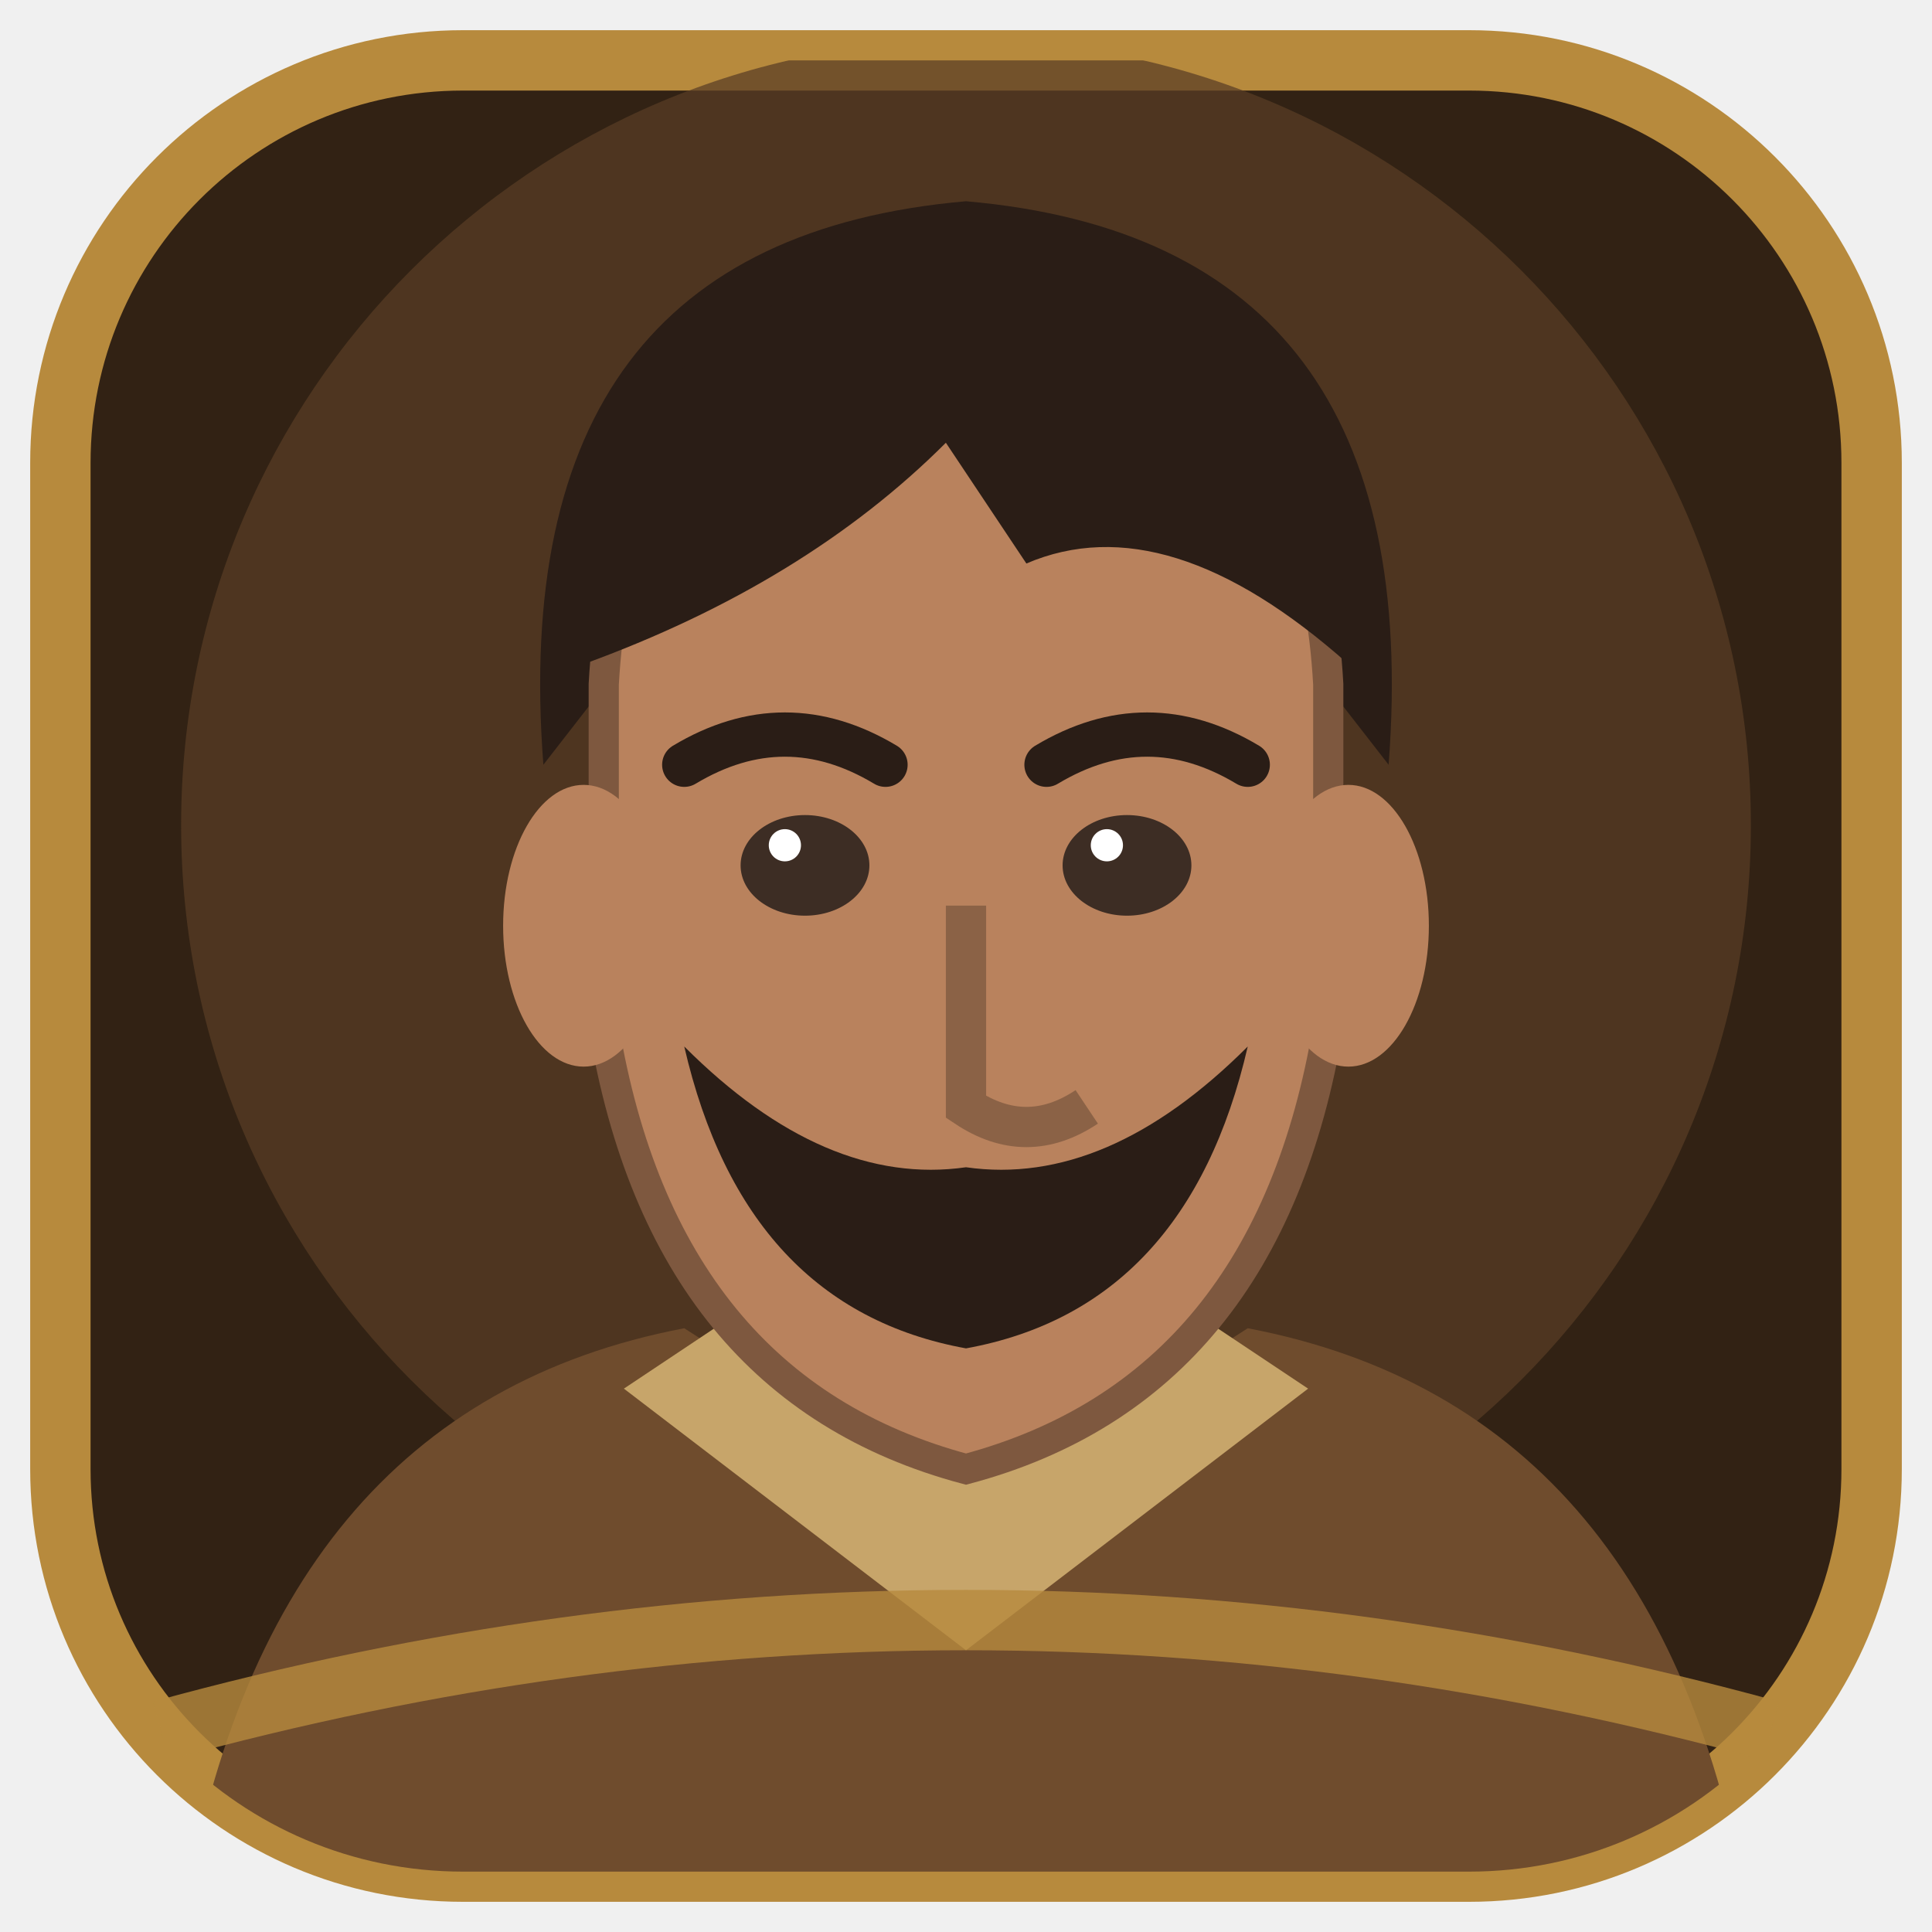
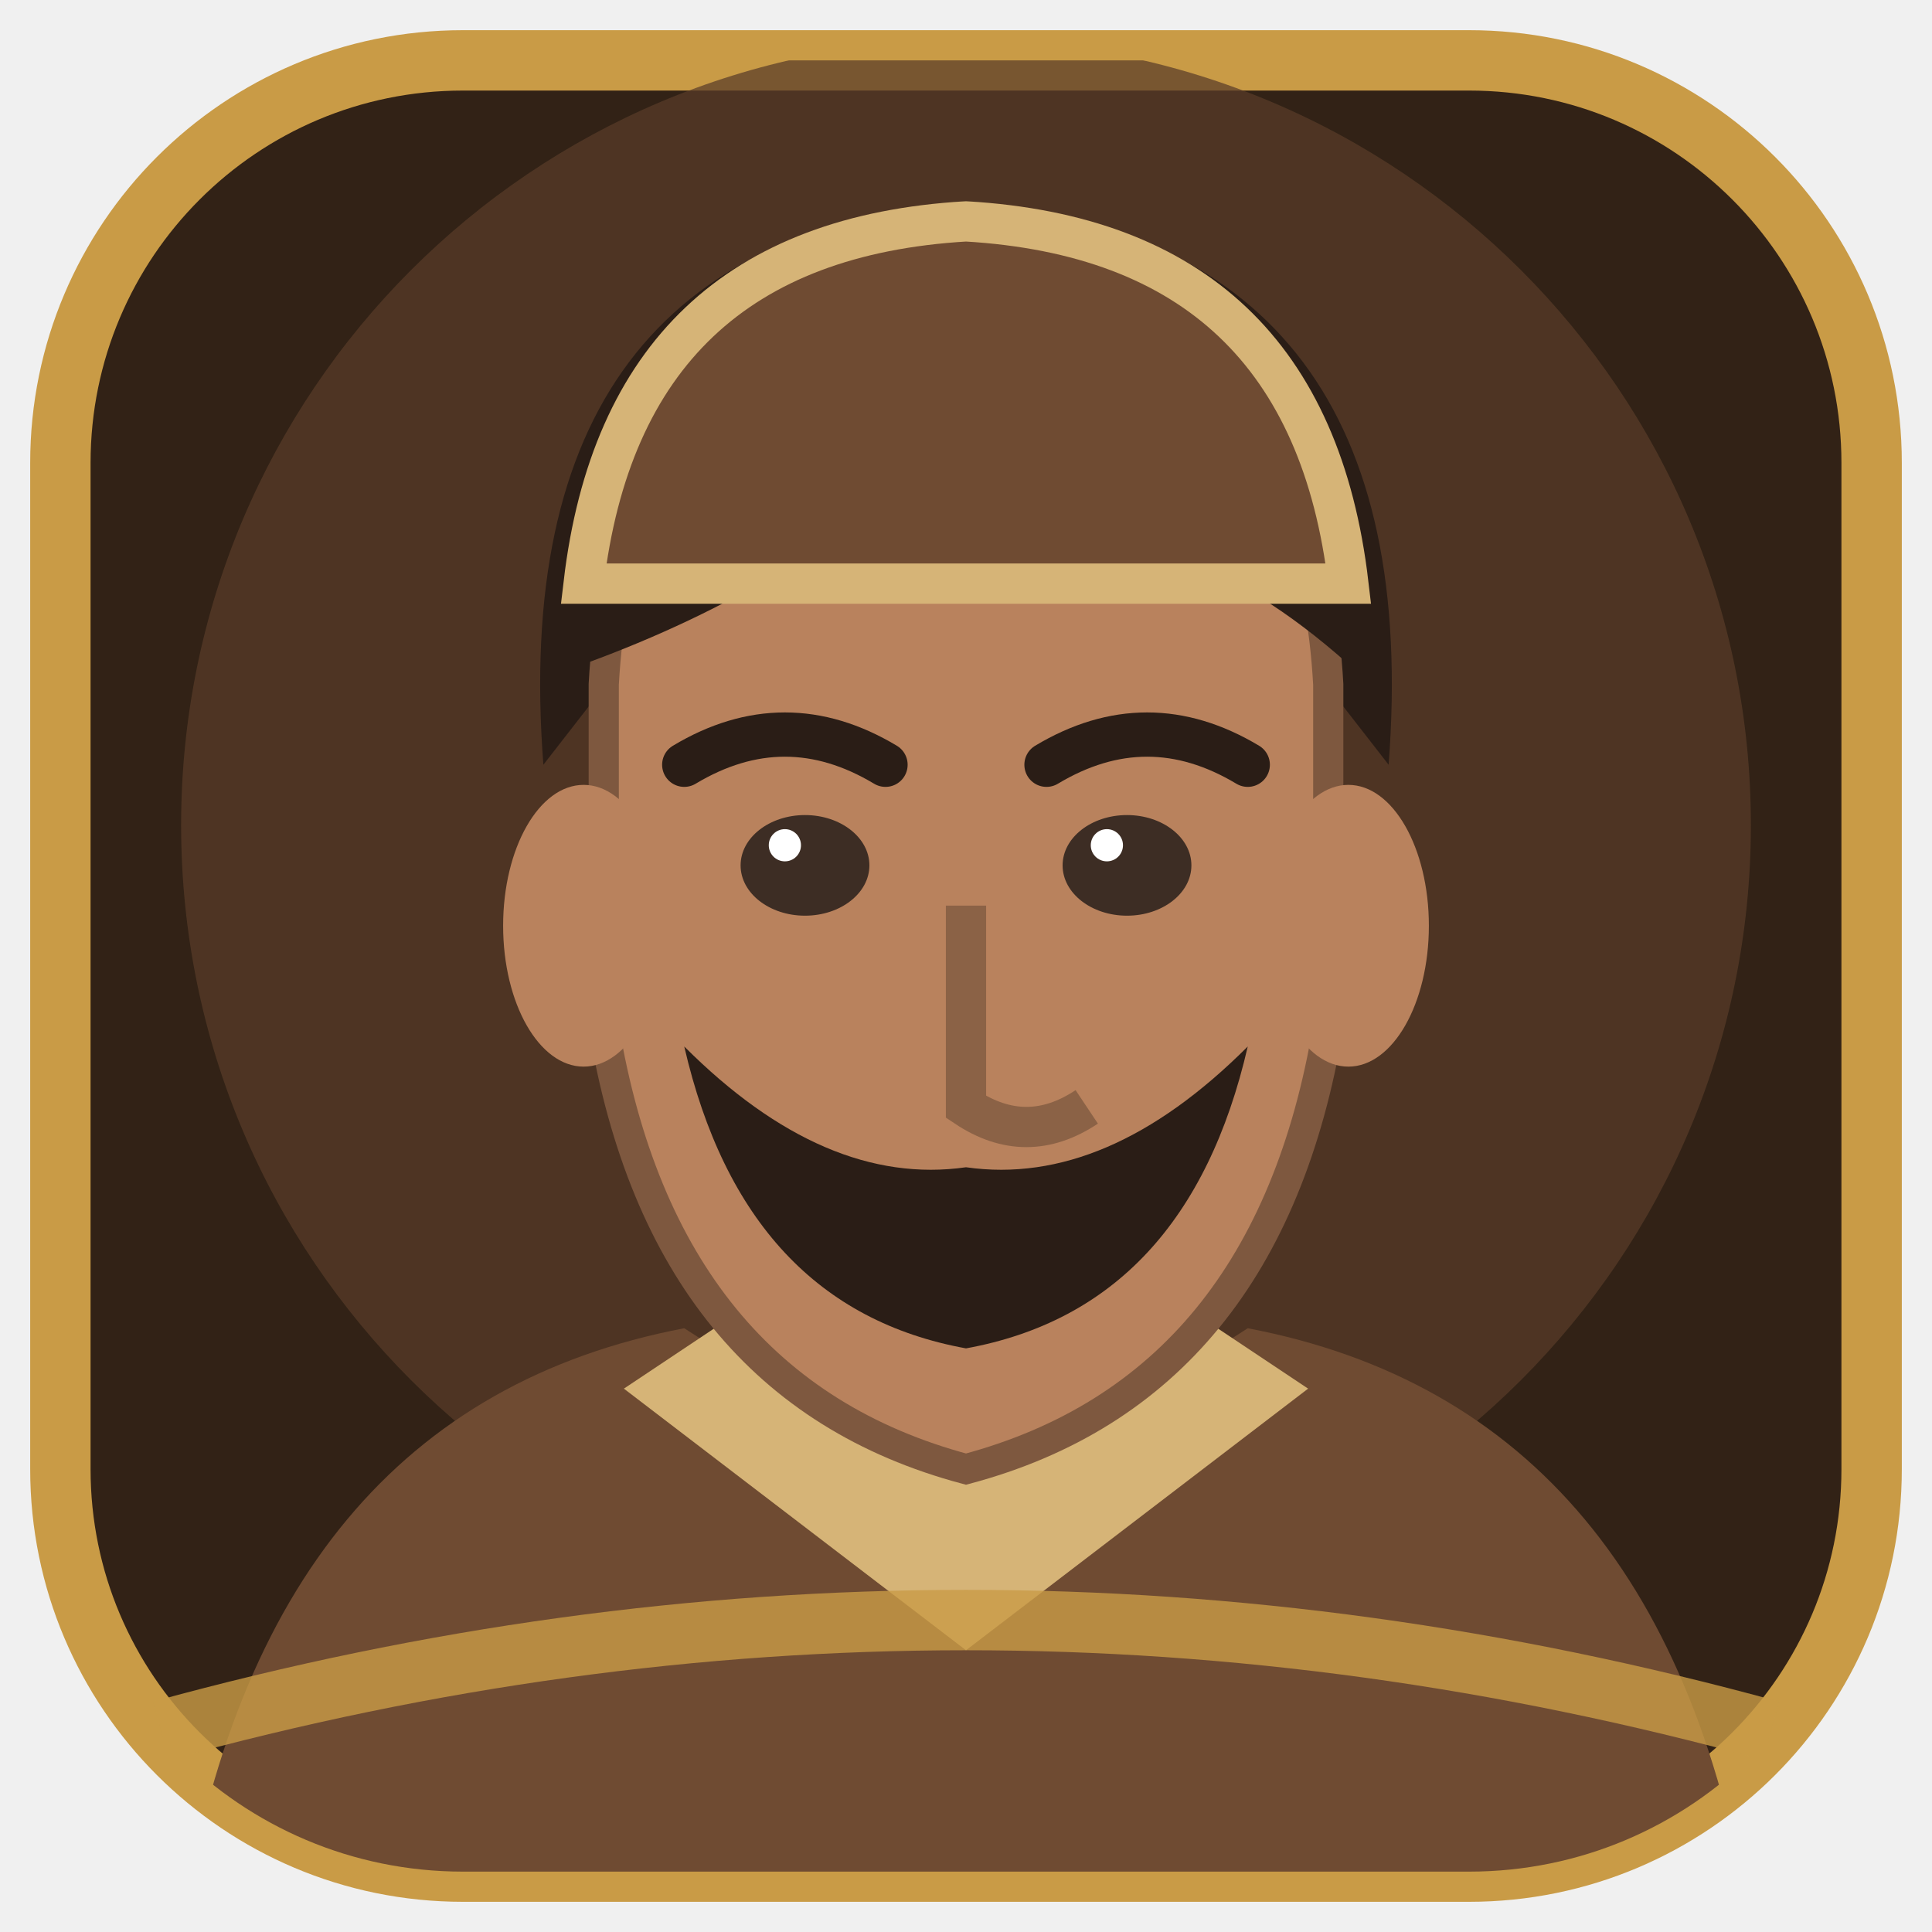
<svg xmlns="http://www.w3.org/2000/svg" viewBox="0 0 96 96" role="img" aria-labelledby="title desc" data-character="jeremiah">
  <defs>
    <clipPath id="frame">
      <rect x="3" y="3" width="90" height="90" rx="20" />
    </clipPath>
  </defs>
-   <rect x="3" y="3" width="90" height="90" rx="20" fill="#322214" stroke="#b78a3d" stroke-width="3" />
+   <rect x="3" y="3" width="90" height="90" rx="20" fill="#322216" stroke="#c99b46" stroke-width="3" />
  <g clip-path="url(#frame)">
-     <circle cx="48" cy="41" r="39" fill="#593d24" opacity=".72" />
-     <path d="M9 96Q13 70 34 66L48 75 62 66Q83 70 87 96Z" fill="#6f4c2d" />
-     <path d="M31 69L48 82 65 69 59 65 48 73 37 65Z" fill="#c7a56a" />
+     <circle cx="48" cy="41" r="39" fill="#593c28" opacity=".72" />
+     <path d="M9 96Q13 70 34 66L48 75 62 66Q83 70 87 96Z" fill="#6f4b32" />
+     <path d="M31 69L48 82 65 69 59 65 48 73 37 65Z" fill="#d6b477" />
    <path d="M27 38Q25 12 48 10Q71 12 69 38L62 29Q48 16 34 29Z" fill="#2a1d16" />
    <path d="M30 34Q31 16 48 15Q65 16 66 34V51Q63 69 48 73Q33 69 30 51Z" fill="#b9825d" stroke="#7e583f" stroke-width="1.5" />
    <ellipse cx="29" cy="46" rx="4" ry="7" fill="#b9825d" />
    <ellipse cx="67" cy="46" rx="4" ry="7" fill="#b9825d" />
    <path d="M29 33Q29 14 48 13Q67 14 67 33Q58 25 51 28L47 22Q40 29 29 33Z" fill="#2a1d16" />
    <path d="M34 38q5-3 10 0M52 38q5-3 10 0" fill="none" stroke="#2a1d16" stroke-width="2.2" stroke-linecap="round" />
    <ellipse cx="40" cy="43" rx="3.2" ry="2.5" fill="#3d2d24" />
    <ellipse cx="56" cy="43" rx="3.2" ry="2.5" fill="#3d2d24" />
    <circle cx="39" cy="42" r=".8" fill="#fff" />
    <circle cx="55" cy="42" r=".8" fill="#fff" />
    <path d="M48 45v10q3 2 6 0" fill="none" stroke="#8b6246" stroke-width="2" />
    <path d="M43 60q5 3 10 0" fill="none" stroke="#985e50" stroke-width="2" stroke-linecap="round" />
    <path d="M34 52Q37 65 48 67Q59 65 62 52Q55 59 48 58Q41 59 34 52Z" fill="#2a1d16" />
-     <path d="M8 86Q48 75 88 86" fill="none" stroke="#b78a3d" stroke-width="3" opacity=".8" />
+     <path d="M29 29Q31 12 48 11Q65 12 67 29Z" fill="#6f4b32" stroke="#d6b477" stroke-width="2" />
+     <path d="M8 86Q48 75 88 86" fill="none" stroke="#c99b46" stroke-width="3" opacity=".8" />
  </g>
</svg>
